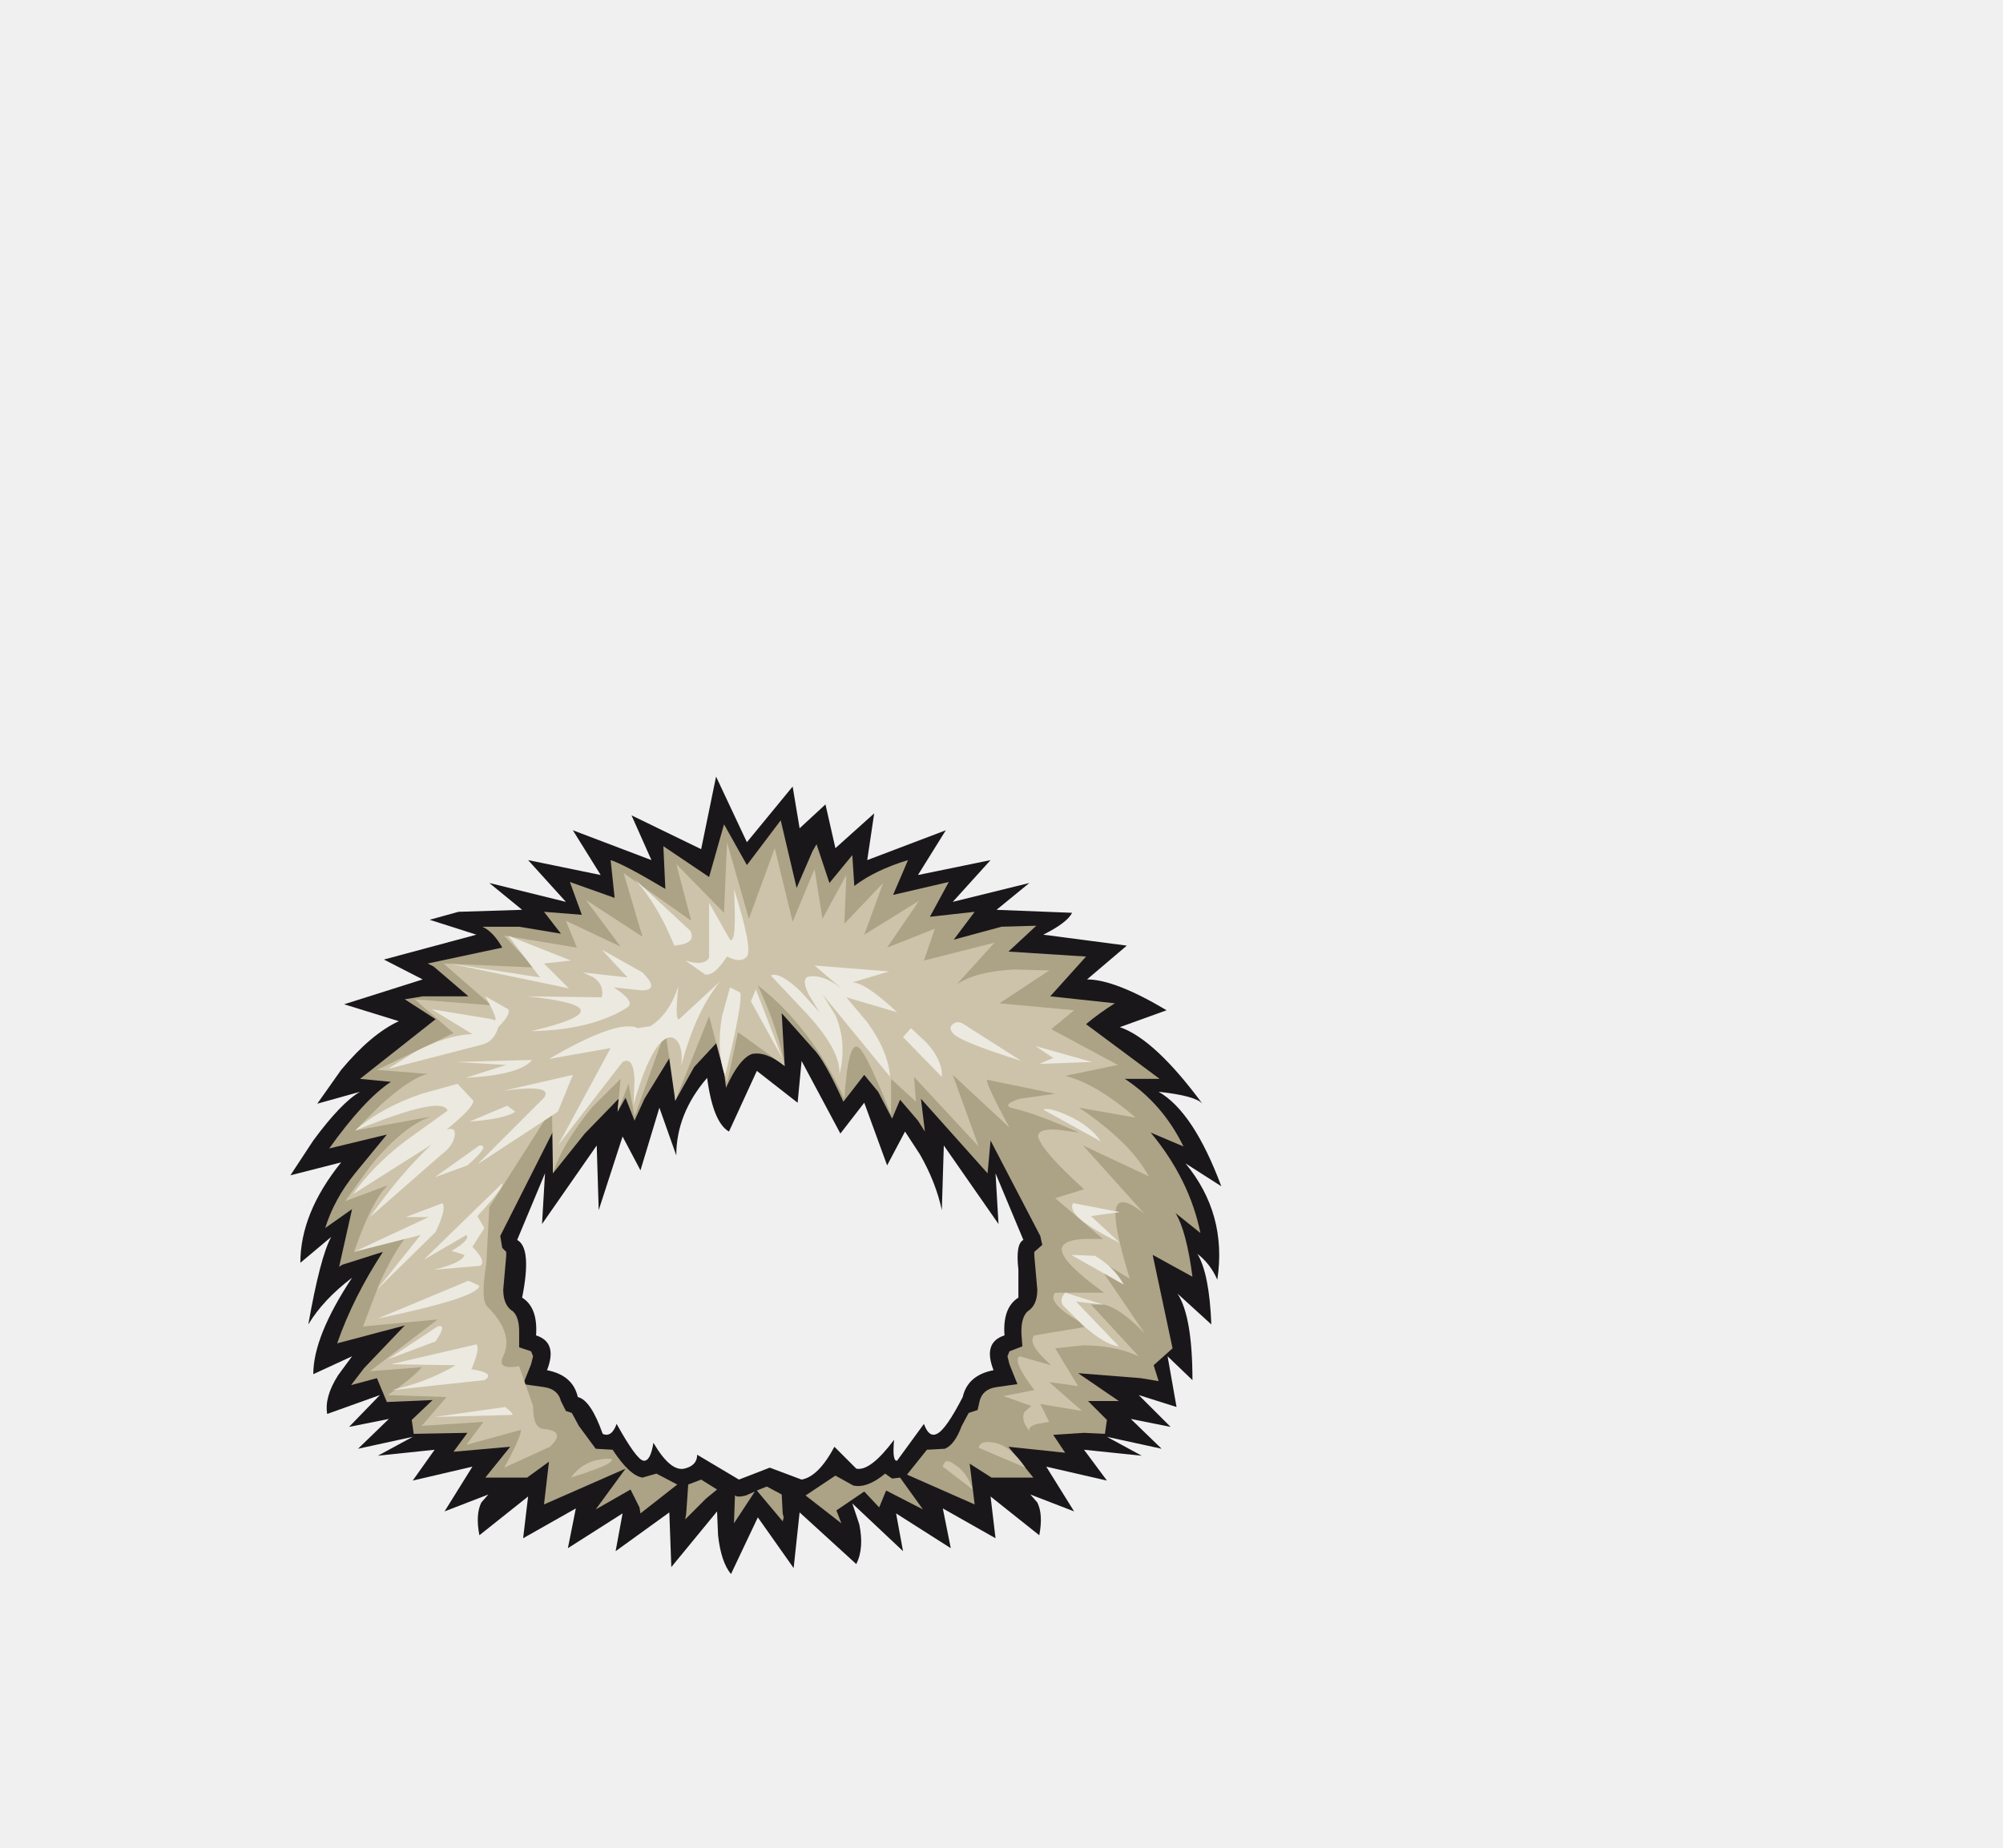
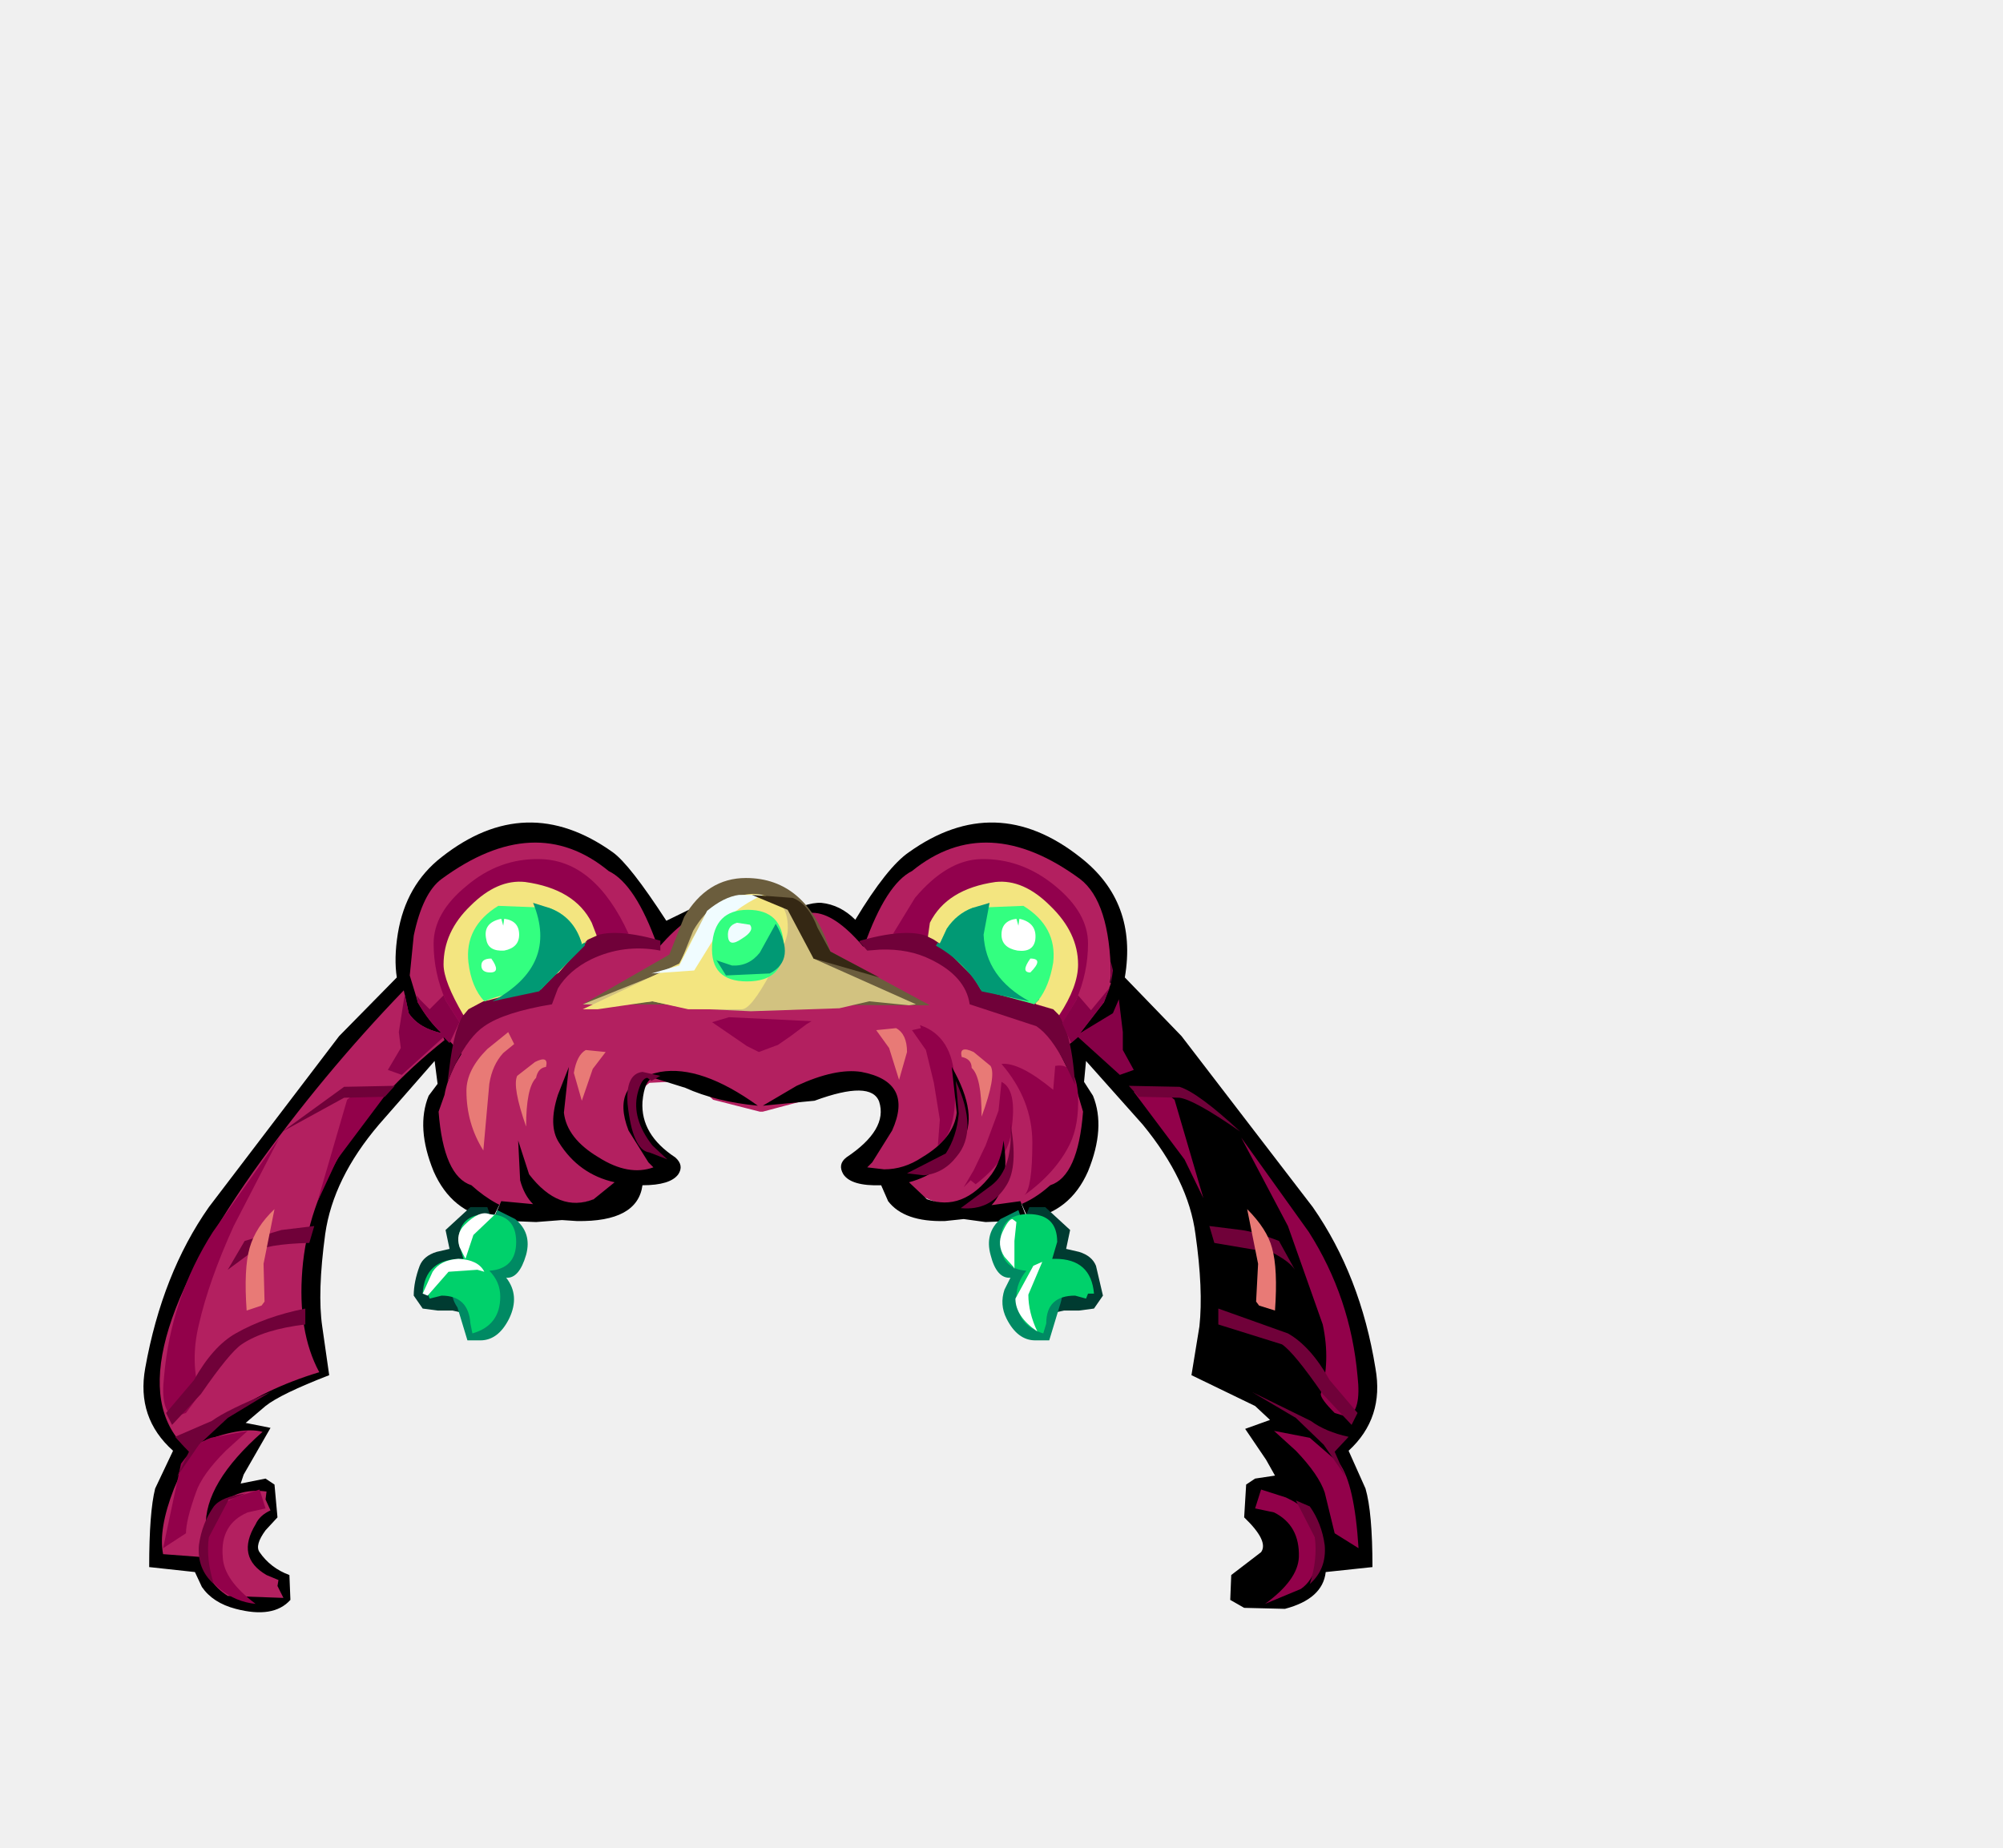
<svg xmlns="http://www.w3.org/2000/svg" xmlns:xlink="http://www.w3.org/1999/xlink" height="92.9" width="100.7">
-   <use height="40.1" transform="translate(14.6 39.05)" width="46.8" xlink:href="#a" />
+   <g transform="translate(38.65 49.75)">
+     <use height="39.7" transform="translate(-31.45 -8.4)" width="62.05" xlink:href="#a" />
+     <use height="5.35" transform="translate(-17.85 10.95)" width="34.65" xlink:href="#b" />
+     <use height="38" transform="translate(-30.6 -7.4)" width="60.4" xlink:href="#c" />
+     <use height="29.1" transform="translate(-30.45 1.8)" width="60.1" xlink:href="#d" />
+     <use height="7.8" transform="translate(-13.8 3.9)" width="26.75" xlink:href="#e" />
+     <use height="6.4" transform="translate(-9.35 -5.6)" width="17.45" xlink:href="#f" />
+     <use height="5.85" transform="translate(-9.35 -4.75)" width="16.75" xlink:href="#g" />
+     <use height="5.8" transform="translate(-9.35 -4.8)" width="10.3" xlink:href="#h" />
+     <use height="9.7" transform="translate(-16.85 -6.55)" width="32.9" xlink:href="#i" />
+     <use height="6.55" transform="translate(-15.9 11.1)" width="30.65" xlink:href="#j" />
+     <use height="6" transform="translate(-17.4 11.3)" width="33.75" xlink:href="#k" />
+     <use height="5.95" transform="translate(-17.4 11.25)" width="31.15" xlink:href="#l" />
+     <use height="32.75" transform="translate(-30.3 -2.85)" width="59.9" xlink:href="#m" />
+     <use height="14.2" transform="translate(-26.3 1.95)" width="51.8" xlink:href="#n" />
+     <use height="3.95" transform="translate(-5.9 -4.75)" width="5.6" xlink:href="#o" />
+     <use height="6.7" transform="translate(-16.35 -5.4)" width="31.9" xlink:href="#p" />
+     <use height="4.95" transform="translate(-15.1 -4.2)" width="29.4" xlink:href="#q" />
+     <use height="5.7" transform="translate(-19.15 -1.4)" width="37.5" xlink:href="#r" />
+     <use height="4.95" transform="translate(-13.9 -4.35)" width="27" xlink:href="#s" />
+     <use height="2.7" transform="translate(-14.45 -3.55)" width="27.95" xlink:href="#t" />
+     <use height="4.15" transform="translate(-.85 -4.75)" width="6.4" xlink:href="#u" />
+   </g>
  <defs>
-     <g id="a" fill-rule="evenodd">
-       <path d="m11.4 9.25.15 2.55L8.8 7.85l-.1 3.25q-.3-1.4-1.1-2.8l-.75-1.15-.9 1.7L4.8 5.7 3.6 7.25 1.65 3.6l-.2 2.1L-.6 4.1-2 7.15q-.8-.45-1.1-2.7-1.55 1.8-1.55 3.9l-.85-2.4-.95 3.15-.9-1.7-1.2 3.7-.1-3.25-2.75 3.95.15-2.55-1.4 3.35q.75.4.25 2.9.8.5.7 1.9 1.1.35.55 1.75 1.3.25 1.55 1.35.65.15 1.25 1.85.45.2.7-.5 1 1.8 1.35 1.85.35.05.5-.9.85 1.45 1.55 1.3.65-.15.65-.7l2.1 1.25 1.55-.6 1.6.6Q2.5 24.5 3.3 23l1.1 1.1q.7.15 1.9-1.45-.1 1.1.15 1.05l1.35-1.85q.25.7.65.5.45-.2 1.3-1.85.25-1.1 1.55-1.35-.55-1.4.55-1.75-.1-1.4.7-1.9v-1.4q-.15-1.3.25-1.5l-1.4-3.35M8.9-8 7.5-5.75l3.65-.75-1.9 2.1 3.85-.95L11.45-4l3.8.15q-.25.5-1.45 1.1l4.2.55-2 1.7q1.4 0 4 1.55l-2.35.85q1.75.6 4.15 3.85-.35-.4-2.2-.6 1.75 1 3.15 4.75l-1.8-1.15q2.1 2.55 1.6 5.85-.35-.8-1-1.3.6 1 .7 3.55l-1.7-1.55q.75 1.15.75 4.35l-1.25-1.2.45 2.55-1.9-.6 1.6 1.6-2-.4 1.55 1.5-2.75-.6 1.75.95-2.9-.3L17 24.7l-3.05-.7 1.4 2.25-2.2-.85.35.4q.3.6.1 1.65l-2.45-1.95.25 2.1-2.65-1.5.4 2-2.75-1.75.35 1.9-2.55-2.4.35 1.05q.25 1.2-.15 2l-2.85-2.6-.3 2.8-1.8-2.55-1.35 2.85q-.5-.6-.65-1.95l-.05-1.2-2.3 2.8-.1-2.75-2.7 1.95.35-1.9-2.75 1.75.4-2-2.65 1.5.25-2.1-2.45 1.95q-.2-1.05.1-1.65l.35-.4-2.2.85 1.4-2.25-3 .7 1.1-1.55-2.85.3 1.75-.95-2.75.6 1.55-1.5-2 .4 1.55-1.6-2.65.95q-.15-.85.55-1.95l.7-.95-1.95.9q0-1.9 1.95-4.85-1.45 1.1-2.2 2.35.6-3.4 1.15-4.4l-1.55 1.3q0-2.5 2.05-5.05l-2.55.65 1.15-1.75q1.4-1.9 2.35-2.45l-2.15.6 1.2-1.7q1.5-1.8 2.9-2.45l-2.75-.85L-17.4-.5l-1.95-1 4.65-1.25-2.35-.75 1.45-.4 3.2-.1-1.65-1.35 3.85.95-1.9-2.1 3.65.75L-9.85-8l3.95 1.5-1-2.25 3.5 1.7.75-3.65 1.55 3.3 2.3-2.8.35 2.1 1.3-1.2.5 2.2L5.3-8.85 4.95-6.5 8.9-8" fill="#1a171b" transform="translate(24.05 10.7)" />
-       <path d="m-3.15 25.6-1.05 1.05.05-.3.1-1.45.65-.25.8.5-.55.45m1.4 1.25.05-1.4.1.05h.2l.25-.05.45-.2-1.05 1.6m2.4-1.45.05.95.05.2-.05.2-1.3-1.55.5-.2.75.4m5.2-1.05.35.25.4-.05 1.15 1.6-1.85-.95-.35.85-.75-.8-1.4.95.25.65-1.8-1.4 1.5-1 .9.5q.7.15 1.6-.6M2.2-6.95l.2-.35.65 1.95 1.15-1.4.1 1.55Q5.35-6 7-6.5l-.75 1.75 2.8-.65-.95 1.75 2.25-.25L9.3-2.5l2.4-.65 1.75-.05-1.4 1.3 3.9.25-1.8 2L17.4.7q-.8.5-1.45 1.05l3.7 2.75H17.9q1.9 1.25 2.95 3.4l-1.65-.7q1.95 2.35 2.5 5.05l-1.25-1q.55.9.85 3.2l-2-1.1 1 4.7-.95.85.25.8-.9-.15-3.15-.25 2.05 1.4h-1.55l.95.95-.1.7-1.05-.05-1.55.1.6.9-2.85-.3 1.25 1.55h-2.1l-1.1-.7.25 2.05-3.4-1.5 1-1.25.9-.05q.5-.2.85-1.15l.35-.65.45-.15.1-.45q.15-.6.85-.7l1.05-.15-.4-1-.1-.4.1-.25.65-.25-.05-.65v-.1q0-.7.3-1 .5-.3.5-1.1l-.15-1.7v-.2l.4-.35-.1-.45-2.5-4.8L11 9.25 7.65 5.5l.2 1.65-.35-.55-.9-1.05-.4.95-.7-1.35-.7-.85-1.05 1.35Q2.8 3.55 2.25 3L.65 1.2.8 3.85q-.95-.75-1.65-.6-.65.25-1.3 1.7l-.3-2.45-1.3 1.4-.95 1.7-.2-2.3-1.35 2.2-.5 1.1-.45-1.15-.4.7.05-.65-1.7 1.75-1.6 2v-2.1l-2.65 5.25.1.6.2.2v.2l-.15 1.7q0 .8.5 1.1.3.3.3 1v.8l.6.2.1.25-.1.4-.4 1 1.05.15q.7.1.85.7l.25.5.3.1.35.65.85 1.15.85.05q.85 1.3 1.5 1.4l.7-.2 1.05.55-1.85 1.45-.05-.3-.45-.9-1.75 1 1.5-2.05-4.1 1.8.25-2.15-1.1.8h-2.1L-13 23l-2.85.25.7-.95-2.7.05-.1-.7 1.05-1-2.3.1-.5-1.2-1.3.35.65-.85 2.05-2.15-3.4.9q.8-2.3 2.3-4.6l-2.05.65-.15.1.65-2.9-1.35.95q.45-1.45 1.5-2.75l1.6-1.95-2.9.7q1.75-2.45 3.1-3.35l-1.55-.15 3.8-3-1.55-1 .9-.15h2.3l-1.75-1.5-.3-.15 3.75-.8q-.45-.8-1-1.05h1.85l2.1.35-.85-1.1 1.9.15-.6-1.65 2.25.8-.2-1.9q.65.2 2.75 1.45l-.1-2.15L-3-5.65l.75-2.65 1.15 2.05L.6-8.5l.8 3.4.8-1.85" fill="#aca285" transform="translate(24.05 10.7)" />
-       <path d="m2.3-6.05.4 2.5 1.2-2.2-.1 2.45 1.95-2.05-.95 2.6 2.75-1.7-1.6 2.35 2.4-.95-.55 1.6 3.55-.9-1.9 2.1q.95-.65 2.9-.75l1.75.05L11.6.7l3.75.35L14.2 2l3.35 1.8-2.65.55q1.5.35 3.55 2.1l-2.85-.5q2.6 1.75 3.5 3.45l-3.3-1.55 3.1 3.45q-1.65-1.35-1.45.35.1.95.7 2.9l-1.9-1.15 2.65 3.9q-1.2-1.25-2.05-1.45h-.65l2.4 2.6q-1.2-.55-2.8-.55l-1.4.15 1.15 1.9-1.45-.2 1.65 1.45-2.1-.35.45.9-.6.1q-.55.15-.35.4-.5-.55-.3-1l.35-.3-1.4-.5 1.55-.3q-1.1-1.45-.75-1.7l1.6.45q-1.25-1.1-.85-1.5l2.7-.45q-2.15-1.15-1.65-1.7h2.45q-2.35-1.7-2.1-2.3.15-.35 1.1-.4h.95l-2.4-2.05 1.45-.45q-2.05-1.85-2.3-2.6-.1-.45.95-.4l1.1.15q-2.15-.95-3.25-1.2-.75-.15.25-.5l1.8-.25-3.4-.7q-.2 0 1.1 2.4L9.25 4.3l1.3 3.6L7.3 4.4l.1 1.25L6.15 4.5v1.8q-1.2-3-1.6-3.35Q4 2.45 3.8 5.5 2.1 1.85-.55-.2.5 2.05.8 3.85l-2.35-1.7-.55 2.6-.9-3.4-1.7 4.25-.5-3.5-1.55 4.3-.3-1.65-.55 1.4.15-1.65-1.45 1.45q-1.5 1.85-1.95 3.3L-10.9 6l-3.15 4.95-.15 2.85q-.3 1.8.05 2.15 1.35 1.35.8 2.5-.35.7.8.5l.7 2q0 1.1.5 1.15 1.2.1.35.9l-2.3 1.05q.8-1.45.85-1.9l-2.75.75.85-1.15-3.1.2 1.25-1.45-2.95-.1q1.3-.9 1.7-1.4l-2.6.2 3.4-2.6-3.75.35.8-2.1q1-2.2 1.7-2.7l-2.95 1.05q.9-2.6 1.7-3.35l-2.15.8 1.3-1.8q1.6-1.95 3-2.45l-3.8.7 1.3-1.3q1.5-1.35 2.35-1.55l-2.55-.2 3.85-1.85L-17.8.5l3.85.3-2.4-2.1 4.55.2-1.5-1.6 3.65.6-.55-1.35 2.75 1.3L-9.2-4.5l2.85 1.85-.95-3.2 3.4 2.4-.75-2.85 2.4 2.45.15-3.55L-1-3.55.3-7.1l.9 3.7 1.1-2.65" fill="#ccc3aa" transform="translate(24.05 10.7)" />
-       <path d="m-6.75-5.55 2.8 2.6q.35.65-.8.75-.85-2.1-2-3.35m-3.3 5.5-6-1.25 4.55.7-1.6-2.1 3.15 1.25-1.35.15 1.25 1.25M-14.5 2.8-19.15 4l1.35-.85q1.6-.85 2.9-.9L-16.95 1l3.05.5q.45.3-.35-1.15l1.15.65q.15.25-.5.9-.2.75-.9.9m-1.15 1.95.8.85q0 .35-1.35 1.45.5-.15.4.35-.1.5-.65.9l-3.6 3.15q1.5-2.15 3.1-3.65l-3.95 2.5q1.2-1.7 3.15-3.05l1.6-1.15q-.25-.8-4.65 1 1.3-1.15 3.35-1.85l1.8-.5M-19.7 15.1l2.2-2.75-3.35.85 3.75-1.75h-1.15l1.85-.7q.2.3-.35 1.45l-2.95 2.9m.55 3.5 2.5-1.65q.5-.15-.1.75l-2.4.9m4.6-3.7q-.05.6-5.1 1.65l4.55-1.9.55.25m-4.4 5.25q1.9-.45 3.2-1.25l-3.25-.05 4.3-1q.2.2-.25 1.25 1.25.2.65.55l-4.65.5m5.55-10.4q.1.2-1.25 1.65l.35.6-.6.95q.7.7.4.95l-2.35.2q1.45-.35 1.55-.75l-.65-.2q.95-.55.75-.8l-2.15 1.25 3.95-3.85m2.1-4.3q.5-.7-2.05-.35l3.5-.8-.75 1.85-4.05 2.65 3.35-3.35" fill="#ece9e0" transform="translate(24.05 10.7)" />
-       <path d="m-6.7 1.9.1.05.65-.1q.95-.6 1.4-2-.2 1.95.1 1.6l2-1.85Q-3.7 1.15-4.4 3.85q.1-.95-.25-1.3-.35-.35-.85.2-.65.75-1.3 3.05l.05-1.25q-.05-1.2-.6-.9l-3.25 4.2 2.65-4.9-3.1.55Q-7.8 1.6-6.7 1.9m.35-2.75q.9.9-.05.9L-7.8-.1q1.1.7.7 1-1.8 1.15-4.85 1.2 5.1-1.2-.2-1.75L-8.4.4q.15-.6-.4-1l-.55-.25 2.25.25L-8.4-2l2.05 1.15m-5.55 4.4q-.6.75-3.35.9l2.05-.65-2.5-.15 3.8-.1m-4.9 5.9 2.25-1.6q.6-.05-.6 1l-1.65.6m4.05-3.3q-.45.35-2.3.5l1.9-.8.4.3M-3-4.35l1.05 1.85q.35.25.2-2.55.95 3 .65 3.4-.3.35-1 0-.65 1-1.1.9l-1-.7q.95.3 1.2-.15v-2.75m1.55 4.5q.2.3-.75 4.2-.45-1.3-.15-3l.4-1.45.5.25m.8-.15L.7 3.5-.9.6l.25-.6m2.7-.65q.7-.1 1.6.6L2.3-1.2l3.75.3-1.85.55q.65 0 2.25 1.5L3.9.4l1.05 1.25Q6 3.1 6.1 4.4L2.7.25l.65 1.05q.6 1.4.2 3 .1-1.25-1.8-3.25L.1-.7q.45-.2 1.5.8l.95 1.05L2 .25q-.4-.85.05-.9m4.7 3.05.4-.45.8.75q.8.9.75 1.7l-1.95-2m5.95 1.2q-3-.95-3.4-1.35-.3-.3-.05-.5t.55 0l2.9 1.85m1.1 2.45q.25-.15 1.25.3 1.1.5 1.65 1.3l-2.9-1.6m-.2-2.3.7-.3-.9-.6 2.85.8-2.65.1m1.2 12.15q-.2-.3.1-.65l1.9.6-1.35-.15 2.15 2.25q-.65-.05-1.8-1.05l-1-1m.4-2.55 1.2.05q.95.55 1.45 1.45l-2.65-1.5m.1-2.6 2.35.45-1.45.2 1.45 1.35q-2.75-1.35-2.35-2" fill="#ece9e0" transform="translate(24.05 10.7)" />
-       <path d="M-9.95 24.55q.55-.75 1.4-.9.95-.15.55.15-.35.25-1.95.75M8.75 24q.1-.5.6-.1.6.35.9 1.25L8.75 24m1.8-.95q.1-.4.8-.25.8.15 1.55 1.25l-2.35-1" fill="#ccc3aa" transform="translate(24.05 10.7)" />
-       <path d="M-13.25 21q.45.35.35.4l-3.9.1 3.55-.5" fill="#ece9e0" transform="translate(24.05 10.7)" />
+     <use height="39.7" width="62.05" xlink:href="#v" id="a" />
+     <use height="5.35" width="34.65" xlink:href="#w" id="b" />
+     <use height="38" width="60.4" xlink:href="#x" id="c" />
+     <use height="29.1" width="60.1" xlink:href="#y" id="d" />
+     <use height="7.8" width="26.75" xlink:href="#z" id="e" />
+     <use height="6.4" width="17.45" xlink:href="#A" id="f" />
+     <use height="5.85" width="16.75" xlink:href="#B" id="g" />
+     <use height="5.8" width="10.3" xlink:href="#C" id="h" />
+     <use height="9.7" width="32.9" xlink:href="#D" id="i" />
+     <use height="6.55" width="30.65" xlink:href="#E" id="j" />
+     <use height="6" width="33.75" xlink:href="#F" id="k" />
+     <use height="5.95" width="31.15" xlink:href="#G" id="l" />
+     <use height="32.75" width="59.9" xlink:href="#H" id="m" />
+     <use height="14.2" width="51.8" xlink:href="#I" id="n" />
+     <use height="3.95" width="5.6" xlink:href="#J" id="o" />
+     <use height="6.7" width="31.9" xlink:href="#K" id="p" />
+     <use height="4.95" width="29.4" xlink:href="#L" id="q" />
+     <use height="5.7" width="37.5" xlink:href="#M" id="r" />
+     <use height="4.95" width="27" xlink:href="#N" id="s" />
+     <use height="2.7" width="27.95" xlink:href="#O" id="t" />
+     <use height="4.15" width="6.4" xlink:href="#P" id="u" />
+     <path d="M47.1 1.75Q50 4 49.35 7.8l2.85 2.95 6.6 8.6q2.4 3.45 3.15 8.1.45 2.5-1.35 4.15l.85 1.9q.35 1.2.35 3.95l-2.35.25q-.15 1.35-2.05 1.85l-2.05-.05-.7-.4.05-1.25 1.5-1.15q.4-.55-.85-1.75l.1-1.65.45-.3 1-.15-.45-.8-1.05-1.55 1.25-.45-.75-.7-3.2-1.55.4-2.45q.2-1.85-.2-4.65-.35-2.7-2.65-5.5L47.4 12l-.1 1.05.45.7q.65 1.6-.25 3.8-.9 2.05-3 2.4l-.4-.9-.05-2.3.35-3.95-3.75.5-5.35-6.55-.25-.1v-.1H33.9l-4.3-.75-2.45.2-.25-.1q.45.85-.1.85l-5.4 6.55-3.7-.5.35 3.95-.05 2.3-.45.9q-2.05-.35-2.95-2.4-.9-2.2-.25-3.8l.45-.6-.15-1.15-2.8 3.2q-2.3 2.7-2.7 5.5-.4 2.95-.15 4.65l.35 2.45q-2.45.95-3.2 1.55l-1 .85 1.25.25-1.35 2.35-.15.45L6.15 33l.45.3.15 1.65-.6.65q-.55.75-.3 1.1.55.8 1.5 1.15l.05 1.25q-.85.95-2.75.45-1.15-.3-1.7-1.1l-.35-.75-2.3-.25q0-2.75.3-3.95l.9-1.9Q-.35 29.95.1 27.45q.85-4.75 3.2-8.1l6.55-8.6 2.9-2.95q-.15-.95.05-2.2.4-2.45 2.2-3.85 4.25-3.35 8.6-.25.85.6 2.7 3.45L28.25 4q1.1 0 2.4 1.65l1.25-.85q1.4-.8 2.2-.75.95.1 1.7.85 1.6-2.65 2.7-3.4 4.35-3.1 8.6.25" fill-rule="evenodd" id="v" />
+     <path d="m34.3 2.95.35 1.5-.45.65-.75.1h-.75l-.7.15-.55-2.2L30.7 2l-.15-1 .4-1h.8L33 1.15l-.2.95.65.15q.65.2.85.7M2.85 0h.85l.35 1-.1 1-.75 1.15-.6 2.2-.65-.15H1.2l-.75-.1L0 4.45q0-.7.3-1.5.2-.5.85-.7l.65-.15-.2-.95L2.85 0" fill="#003b31" fill-rule="evenodd" id="w" />
+     <path d="m45.5 11.15.5 1.05.4 1.35q-.25 3.25-1.65 3.7-1.55 1.4-3.45 1.3l-1.6-.35q-1.05-.05-1.85-.75l-.55-.65-1.95-.2-.4-.4q1.2-.6 1.55-2 .35-1.05-.15-1.7l-.55-.45-1.95-.05-1.3.95-2.25.6h-.15l-2.35-.6q-.55-.55-1.25-.95l-1.95.1-.55.45q-.5.6-.15 1.65l.3.8q.45.85 1.25 1.2-.3.85-2.4.6-.65 1.3-2.35 1.4-2.55 1.3-5.05-.95-1.4-.45-1.65-3.7l.3-.85q.1-.65.55-1.55l.3-.5-1-1.1v.05l.15.35q-6.65 5.3-7.15 11.55-.25 3.1.85 5.15-2.8.85-4.75 2.3l-1.4 1.3q2.2-.9 3.3-.6-2.95 2.6-2.85 4.8l.2-.45q.95-1.6 2.85-1.35l-.05.4.25.55q-.55.25-.75.7-1 1.65.55 2.55l.6.25-.05.3.3.6-2.8-.1q-1.1-.7-1.25-1.95l-2-.15q-.25-1.25.55-3.3l.8-1.85q-4.2-3.6 3.2-14.1 3.45-4.85 7.55-9.1l.25 1.15q.5.75 1.65 1-.65-.6-1.2-1.55l-.05-.2-.35-1.15.2-2q.45-2.15 1.4-2.85 4.7-3.45 8.4-.4Q23.9 2.1 25 5.2l.1.05q1.5-1.7 2.45-1.7 1.7 0 2.5.8v2.3l.2.05.05-.05v-2.3q.95-.8 2.5-.8 1.1 0 2.55 1.7l.05-.05q1.1-3.1 2.4-3.75 3.75-3.05 8.45.4Q47.75 3 47.8 6.7l-.05.35.05.05-.35.95-1.2 1.55.05-.05-1.05 1.1.25.5m.75-1.55-.15.35q6.65 5.3 7.1 11.55.25 3.1-.85 5.15 4.55 1.35 6.15 3.6l-3.3-.6q2.9 2.5 2.9 4.8l-.25-.45q-.95-1.6-2.8-1.35l.05.4-.25.55.75.7q1 1.65-.55 2.55l-.6.25.05.3-.35.6 2.8-.1q1.05-.65 1.3-1.95l2-.15q.25-1.25-.5-3.3l-.85-1.85q4.15-3.6-3.2-14.1-2.3-3.3-5.5-6.85l-1.9-2.1-.4 1-1.65 1 1.65-1 .4-1 1.9 2.1q3.2 3.55 5.5 6.85 7.35 10.5 3.2 14.1l.85 1.85q.75 2.05.5 3.3l-2 .15q-.25 1.3-1.3 1.95l-2.8.1.35-.6-.05-.3.6-.25q1.55-.9.55-2.55l-.75-.7.25-.55-.05-.4q1.85-.25 2.8 1.35l.25.45q0-2.3-2.9-4.8l3.3.6q-1.6-2.25-6.15-3.6 1.1-2.05.85-5.15-.45-6.25-7.1-11.55l.15-.35" fill="#b32060" fill-rule="evenodd" id="x" />
+     <path d="m52.3 8.7-.95-1.95-2.55-3.4 1.5-.05.55.45L52.3 8.7m4.25 1.4L54.2 5.65l3.4 4.75q2.1 3.3 2.45 7.25.2 1.75-.5 2.05l-.65-.2q-.7-.7-.7-.95.5-1.65.1-3.5l-1.75-4.95M45.6 5.95q-.7 1.45-2.3 2.6.4-.35.4-2.65 0-2.15-1.55-3.95.9-.1 2.6 1.3l.1-1.2q1.05-.2 1.15 1.5.05 1.45-.4 2.4m-3.45-3.1q.8.4.5 2.4-.1 1.45-1.8 2.75l-.25-.2-.35.35.5-.85.6-1.25L42 4.3l.15-1.45m13.05 20.5 1.25.4q1.3.6 1.5 1.5.4 2.3-.75 3.1l-1.8.75q1.65-1.2 1.7-2.35.05-1.6-1.25-2.25l-.95-.2.3-.95m.65-2.95 1.8.35 1.5 1.3q.75 1.05.95 4.25l-1.2-.75-.5-2.05q-.3-.9-1.45-2.1l-1.1-1M38.1.15 38.05 0q1.65.55 1.75 2.8.15 2.6-.85 3.25l.1-1.3-.3-1.85-.4-1.65-.7-1 .45-.1M5.85 5.65l-2.3 4.45Q2.3 12.85 1.8 15.05q-.45 1.85.05 3.5l-.7.95-.6.2q-.7-.3-.5-2.05Q.4 13.7 2.5 10.4l3.35-4.75m1.9 3.25 1.5-5.15.55-.45 1.5.05-2.55 3.4-1 2.15M3.6 23.75l1.25-.4.3.95-.9.2q-1.4.6-1.25 2.25.05 1.15 1.65 2.35-1-.1-1.8-.75-1.15-.9-.7-3.1.2-.9 1.45-1.5m-1.2-3 1.85-.35-1.1 1q-1.2 1.2-1.5 2.1-.5 1.4-.5 2.05L0 26.3l.9-4.25q.75-1.05 1.5-1.3" fill="#92014a" fill-rule="evenodd" id="y" />
+     <path d="m20.85 5.8.9.85q1.8.65 3.25-1.25.5-.7.6-1.7.35 2.25-.6 3.25l1.45-.2.3.8-.15.1-.65.1-1.25.05-1.1-.15-.95.1q-2.05.05-2.85-1l-.35-.8q-1.5.05-1.9-.55-.3-.5.15-.85 2.1-1.4 1.65-2.8-.4-1.1-3.25-.05l-2.6.25 1.7-1q1.95-.9 3.25-.7Q21.1.75 20 3.2l-1 1.6-.25.25.85.1q1 0 1.9-.6 1.6-.95 1.75-2.25L23 0q1.4 2.45.5 3.8-.95 1.55-2.65 2M9.6 1.05 8 .55q-.45.1-.55 1.2-.1 1.65 1.65 2.8.45.4.15.85-.4.55-1.8.55-.25 1.85-3.3 1.8L3.4 7.7l-1.3.1-1.25-.05-.65-.1-.2-.1.35-.8 1.6.15q-.45-.45-.65-1.2l-.1-2 .55 1.7Q3.25 7.35 5 6.65l1.05-.85q-1.8-.4-2.8-2-.55-.85-.05-2.4L3.75 0 3.5 2.3q.15 1.3 1.75 2.25 1.5.95 2.75.5l-.25-.25-1-1.6Q5.8.75 8.35.25q2.05-.35 4.9 1.7-2.1-.2-3.65-.9" fill-rule="evenodd" id="z" />
+     <path d="m4.35 3.85.75-1.9Q6.25 0 8.2 0q3.05 0 4.25 3.7l5 2.7L0 6.35l4.35-2.5" fill="#6b5d3d" fill-rule="evenodd" id="A" />
+     <path d="m11.6 3.2 5.15 2.3-.35.05-2-.2-1.5.35-4.45.15L5.2 5.7l-1.7-.35-2.05.2L0 5.5l4.85-1.95.7-1.75Q6.6 0 8.3 0q2.7 0 3.3 3.2" fill="#d2c280" fill-rule="evenodd" id="B" />
+     <path d="m9.2.1.85.55q.3.45.25 1.25-.05.55-.9 2.15Q8.45 5.8 8 5.8H5.3l-1.8-.4-2.75.4H0l4.85-2.3.65-1.25Q6.3.95 7.25.4q1-.6 1.95-.3" fill="#f3e580" fill-rule="evenodd" id="C" />
+     <path d="M31.25 1.35q1.65 1.35 1.65 2.9 0 1.45-.6 2.85l-.65 1.1-.5-.65-3.65-1q-.9-1.55-2.35-2.5l-2.05-.3 1.1-1.8Q25.8.05 27.5 0q2.05-.05 3.75 1.35m-16.4 6.6 4.15.2-.25.15-.8.6-.65.45-.15.05-.8.3-.6-.3L14 8.2l.85-.25M.6 7.1Q0 5.7 0 4.25q0-1.55 1.65-2.9Q3.3-.05 5.35 0 8.1.05 9.8 3.75l-2.05.3-2.35 2.5q-2.65.25-3.65 1l-.45.65-.7-1.1" fill="#92014d" fill-rule="evenodd" id="D" />
+     <path d="M30.6 4q.15.15-.1.9L30 6.55h-.7q-.9 0-1.45-1.1-.35-.7-.1-1.45l.3-.6q-.7.05-1-1.15-.3-1.1.5-1.8l.9-.45.7 2.05L30.6 4M3.15.45q.85.7.55 1.8-.35 1.2-1 1.15.7.9.15 2.05-.55 1.1-1.45 1.1H.75L.25 4.9Q-.15 4.3.1 4l1.45-1.95.7-2.05.9.45" fill="#008a63" fill-rule="evenodd" id="E" />
+     <path d="M30.45 0q1.45 0 1.45 1.4l-.25.85h.15q1.8 0 1.95 1.75h-.3l-.1.25-.55-.15q-1.45 0-1.45 1.4l-.15.5q-1.35-.4-1.35-1.85 0-.7.5-1.3-1.3-.1-1.3-1.45 0-1.4 1.4-1.4M4.7 1.4q0 1.35-1.35 1.45.55.55.55 1.3Q3.9 5.6 2.5 6l-.1-.5Q2.3 4.1.95 4.1l-.6.15L.25 4H0q.1-1.75 1.95-1.75h.1L1.8 1.4Q1.8 0 3.25 0T4.7 1.4" fill="#00d16b" fill-rule="evenodd" id="F" />
+     <path d="m31.15 2.45-.7 1.65q0 .9.45 1.85-1.1-.75-1.1-1.65l.9-1.65.45-.2m-1.9-.25q-.4-.6-.1-1.25.3-.65.5-.65l.2.15-.1.95v1.4l-.05-.1-.45-.5M3.6.1l-1.05 1-.4 1.2-.3-.6q-.2-.65.25-1.1.75-.75 1.25-.55L3.6.1m-.5 2.85-.35-.1-1.45.1-1.05 1.2-.25-.1.5-1.1q.4-.6 1.3-.65 1 .05 1.3.65" fill="#fff" fill-rule="evenodd" id="G" />
+     <path d="M37 4.65q0-2-.5-2.45 0-.45-.5-.55-.15-.6.6-.25l.85.7q.3.5-.45 2.55m14.75 9.75-.8-.25-.15-.2.1-1.9-.55-2.75q1 1 1.25 1.95.3 1.05.15 3.15M31.7.3l1-.1q.55.3.55 1.2l-.4 1.4-.5-1.6-.65-.9M18.1 1.4l-.65.85-.55 1.6-.4-1.4q.15-.9.6-1.15l1 .1m-3.55.5q.7-.35.55.25-.4.05-.5.55-.5.5-.5 2.45-.7-2-.45-2.55l.9-.7M13.5 1l-.55.45q-.55.6-.7 1.55l-.3 3.35q-.85-1.35-.85-3 0-1.05 1.05-2.1L13.2.4l.3.6M1.45 9.3.9 12.05l.05 1.9-.15.2-.75.25q-.15-2.1.15-3.15.3-1.05 1.25-1.95" fill="#e87a76" fill-rule="evenodd" transform="translate(0 -.2)" id="I" />
+     <path d="M1.4 3.55 2.8.8Q3.65.1 4.4 0h1.2Q4 .75 3.45 1.7l-1.3 2.1L0 3.95l1.4-.4" fill="#f0fcff" fill-rule="evenodd" id="J" />
+     <path d="M30.5 1.2q1.4 1.35 1.4 2.95 0 1.1-.95 2.55l-.3-.3-.85-.25-.05-.05.2-.2q-.55-.4-2.4-.5-.7-.1-1-.8L25 3l-.05.1-.3-.2-.3-.15.1-.7Q25.3.35 27.75 0q1.4-.15 2.75 1.2m-4.55 1.3.1.05-.1-.15v.1M7.15 3 5.8 4.55l-1.4.85-2.35.6H2l-.75.4-.25.3Q0 5 0 4.15 0 2.5 1.35 1.2 2.7-.15 4.1 0q2.5.35 3.35 2.05l.25.65-.45.2-.1.1" fill="#f3e580" fill-rule="evenodd" id="K" />
+     <path d="M29.4 3.1q-.2 1.2-.75 1.9l-.2.2-.35-.1-1.5-.4-.85-.25-.35-.6-1.7-1.7.35-.75q.5-.75 1.3-1.05l2.55-.1q1.7 1.05 1.5 2.85M.8 5.05Q.15 4.35 0 3.1-.2 1.3 1.5.25l2.55.1Q5.3.8 5.7 2.15l-.05.05.3-.15-2.3 2.4q-1.8.15-2.85.6M14.05.45q1.75 0 1.8 1.8.05 1.8-1.85 1.8-1.85 0-1.75-1.8.1-1.8 1.8-1.8" fill="#33ff80" fill-rule="evenodd" transform="translate(0 -.25)" id="L" />
+     <path d="m36.75 1.9.2 1.65v.9l.55 1-.7.25-2.1-1.9-.35.3-.45-1 .7-1.15.1-.25.65.75.95-1.15-.3.75-1.2 1.55 1.65-1 .3-.7m-.3-1.45-.1.7V0l.1.45M2.9 1.95l.7 1.1-.5 1.05-.3-.3L.7 5.7 0 5.45l.65-1.1-.1-.8.3-1.9.2.95q.5.75 1.65 1-.65-.6-1.2-1.55l-.05-.35.15.2.5.5.7-.7.1.25" fill="#860147" fill-rule="evenodd" id="M" />
+     <path d="m22.5 2.05.35-.75q.5-.75 1.3-1.05L25 0l-.3 1.6q.1 2.15 2.3 3.35l-2.4-.5q-.8-1.45-2.3-2.3l.1-.15.1.05m-8.25-1q1.05 1.8-.3 2.5l-2.2.1-.5-.8.05.05.75.25q.85.05 1.4-.65l.8-1.45M0 4.95Q3.35 3.15 2.05 0l.8.25Q4.1.7 4.5 2.05l-.05.05.2-.1v.15l-2.3 2.3-2.35.5" fill="#019974" fill-rule="evenodd" id="N" />
+     <path d="m0 0 2.05.15q.8.3 1.25 1.5l.65 1.2 2.45 1.3-3.3-.95L1.8.75 0 0" fill="#352814" fill-rule="evenodd" id="P" />
+     <path d="m31.55 7.65-.5-1.05q-.7-1.4-1.45-1.9l-3.35-1.1q-.2-1.4-1.95-2.25-1.1-.55-2.55-.5L21.1.9l-.4-.45.05-.05q2.7-.75 3.7-.05 1.45.95 2.35 2.5l3.65 1q.9.7 1.1 3.8m-6.5 3.45q.55-.85.65-2l-.15-1.65q1.15 2.5.05 3.8-.65.85-1.65.95l-.85-.1 1.95-1m-14.75-.4.75.7-.9-.35q-.85-.1-1.1-2.45-.1-1.5.75-1.6l.9.2-.45.25-.2-.15q-.3 0-.5.8-.3 1.25.75 2.6m15.5 3.15 1.55-1.15q1.1-.85.95-3.1.4 2.15-.2 3.1-.8 1.3-2.3 1.15M10.7.9q-1.85-.35-3.5.45-1.1.55-1.65 1.45l-.3.8q-2.4.4-3.4 1.1Q1.1 5.2.4 6.6l-.4.9.15-1.15q.3-2.05.9-2.5 1-.75 3.65-1L7.05.35q1-.7 3.65.05v.5m31.1 14.6.8 1.45q-.25-.4-1.1-.85l-2.95-.5-.25-.85 1.6.2q.75.1 1.9.55m2.55 7 1.4 1.65-.3.6L44 23.2q-1.45-2.1-2.05-2.5l-3.2-1v-.8l3.5 1.25q1.15.65 2.1 2.35m-.75 7.9-.95-1.85.7.3q.6.85.75 1.95.1 1.2-.75 1.95.4-1.25.25-2.35m1.55-3.05-1.1-1.6-1.4-1.35-2.2-1.3 2.95 1.45q.75.55 1.9.8l-.7.75.55 1.25M34.25 7.7l2.55.05q.95.3 3.05 2.25-2.3-1.6-3.05-1.7l-2.05-.05-.5-.55m-47 14.8q.95-1.7 2.1-2.35 1.5-.85 3.5-1.25v.8q-2.1.25-3.2 1-.6.4-2.05 2.5l-1.45 1.55-.3-.6 1.4-1.65m10.1-14.8-.5.55-2.05.05-3.1 1.7 3.1-2.25 2.55-.05m-7.55 7.8 1.85-.55 1.65-.2-.25.85q-2.15.05-2.95.5l-1.15.85.85-1.45m-.85 8.9-1.45 1.35-1.1 1.6.6-1.25-.7-.75 1.85-.8q.75-.55 2.95-1.45l-2.15 1.3m-.95 6q-.15 1.1.25 2.35-.85-.75-.75-1.95.15-1.1.75-1.95.4-.5 1.6-.65l-.8.3H-11l-1 1.9" transform="translate(14.15)" id="H" fill="#700139" fill-rule="evenodd" />
+     <g id="O" fill-rule="evenodd">
+       <path d="m26.9 0 .1.35.05-.35q.9.2.8 1.05-.1.65-.9.55-.8-.15-.8-.8 0-.7.75-.8m.7 2.7q-.5 0 0-.7.7 0 0 .7M1 0l.1.35.05-.35q.75.1.75.8 0 .65-.75.8-.8.05-.9-.55Q.05.2 1 0M.5 2q.5.7-.05.7Q0 2.7 0 2.35T.5 2" fill="#fff" />
+       <path d="M13.5.3q.25.3-.4.7-.65.45-.7-.1-.05-.55.45-.7l.65.1" fill="#f0fcff" />
    </g>
  </defs>
</svg>
